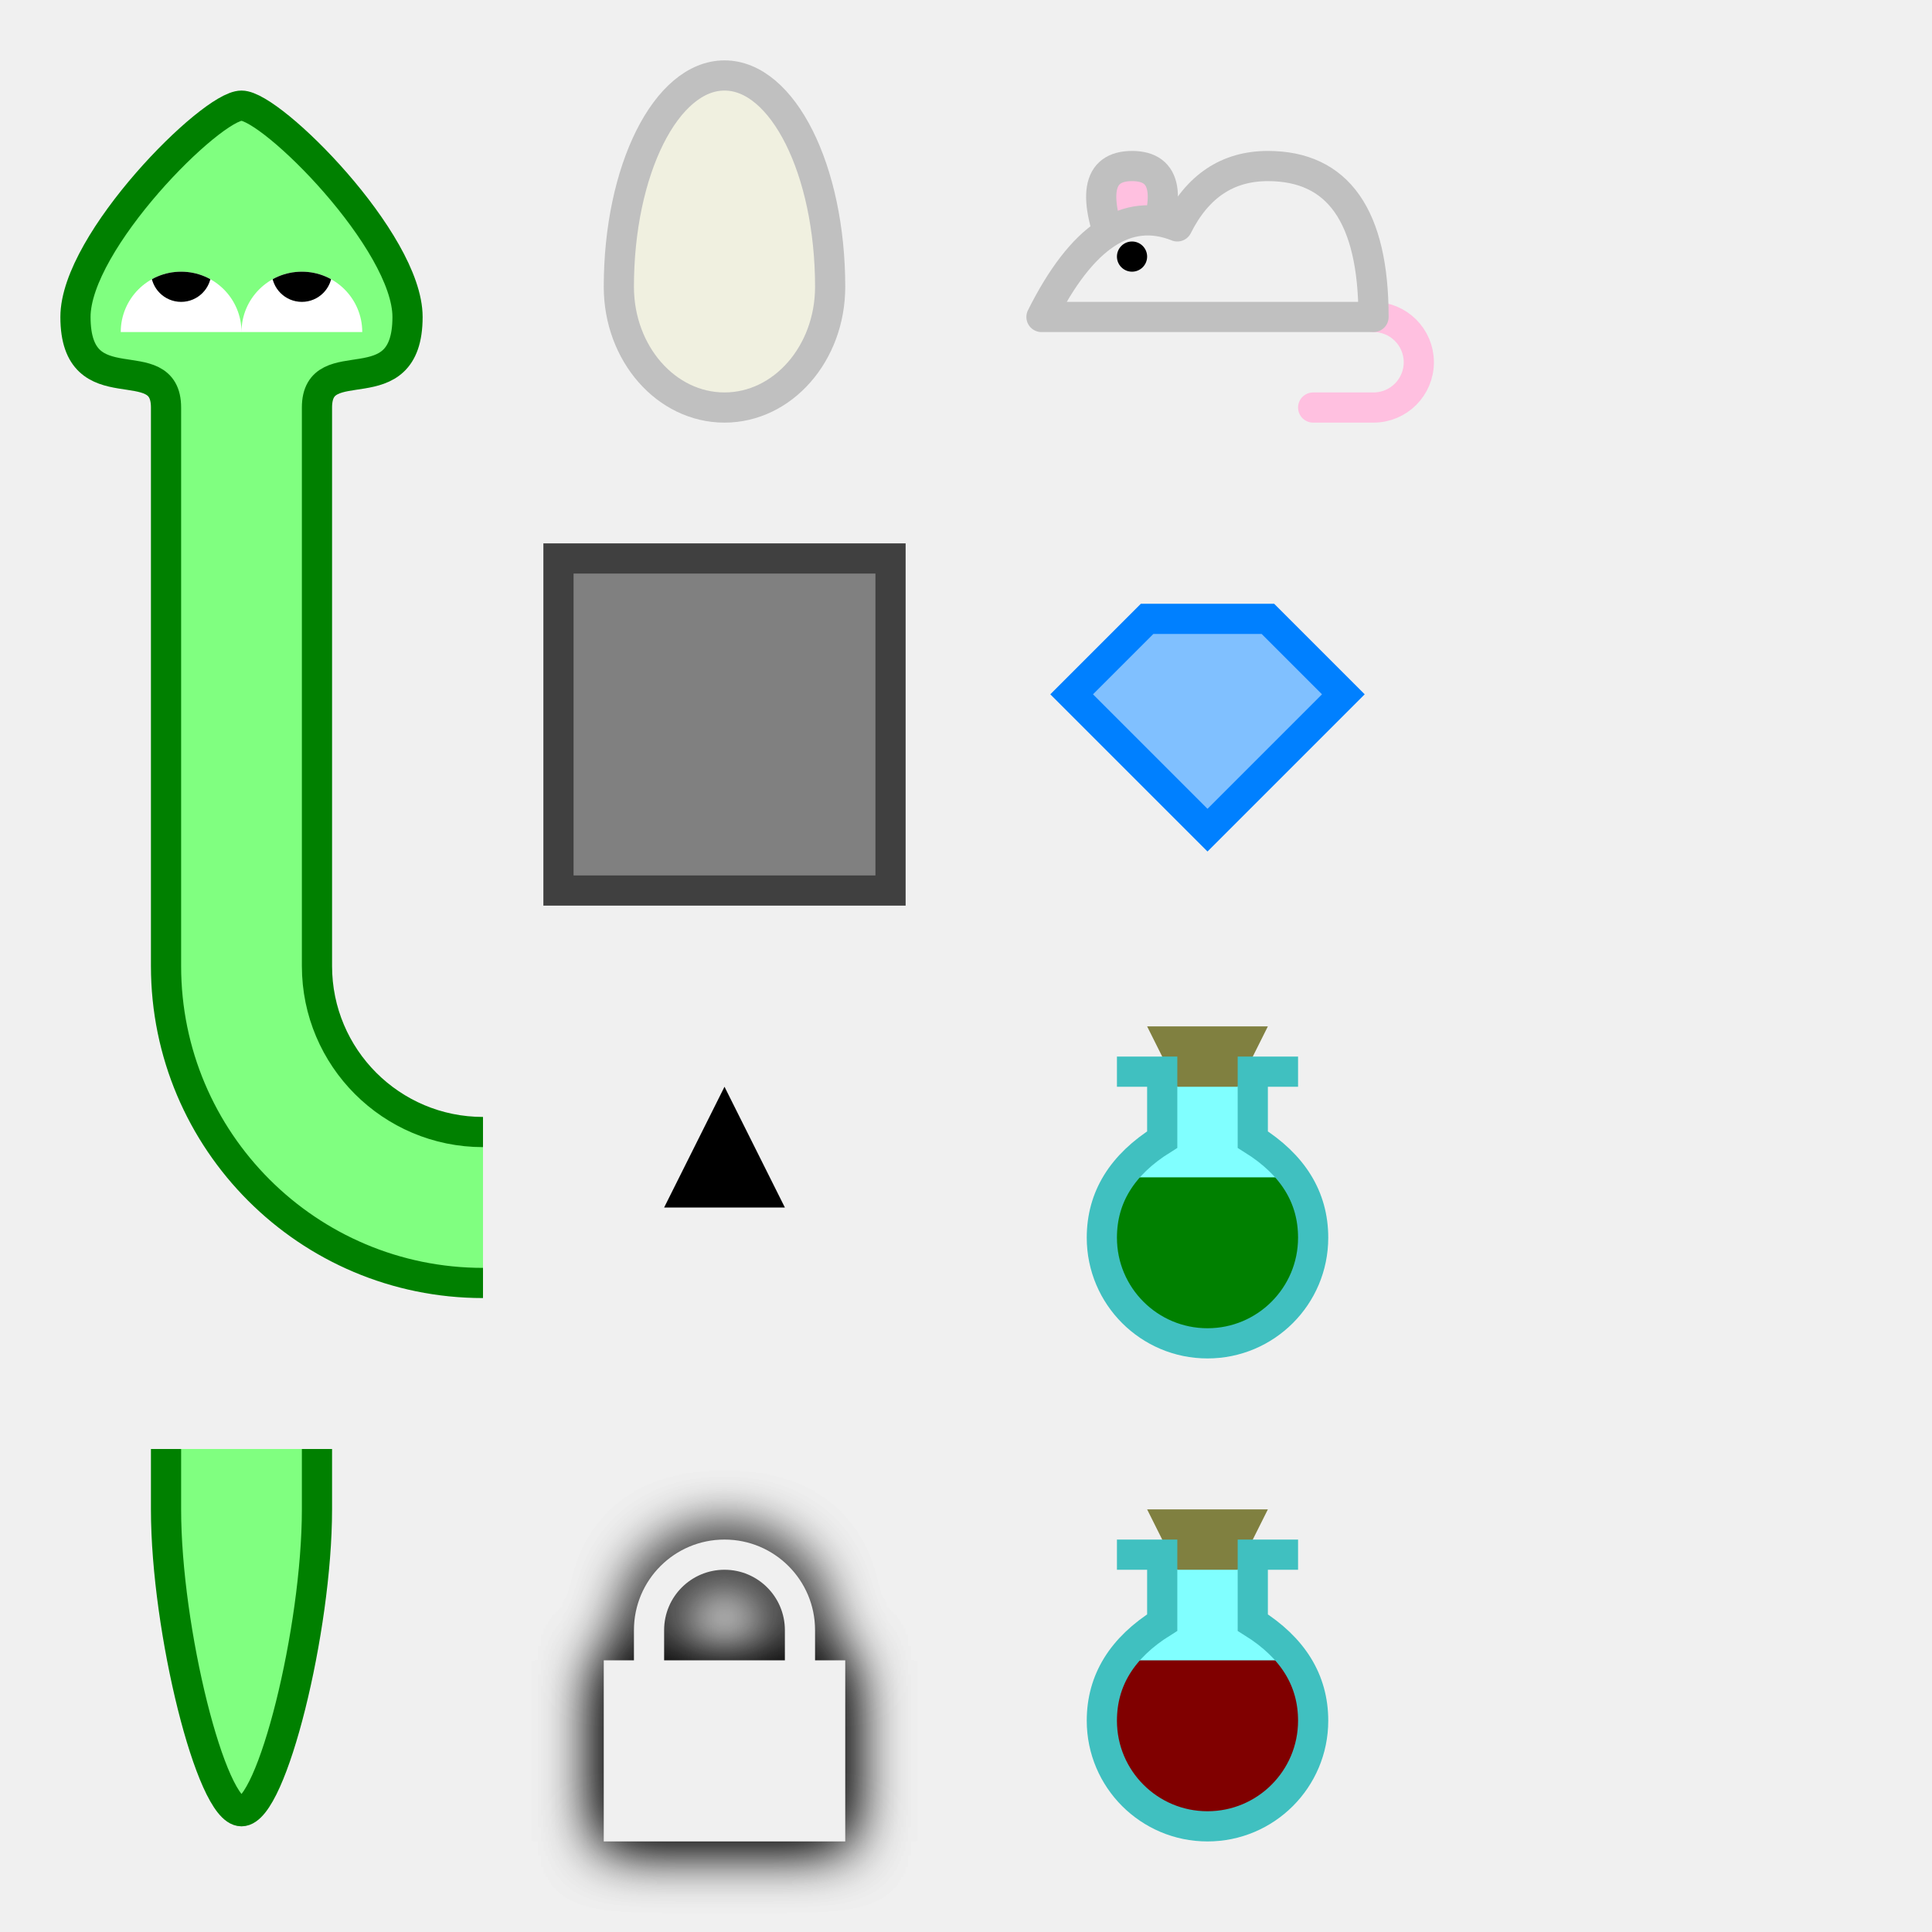
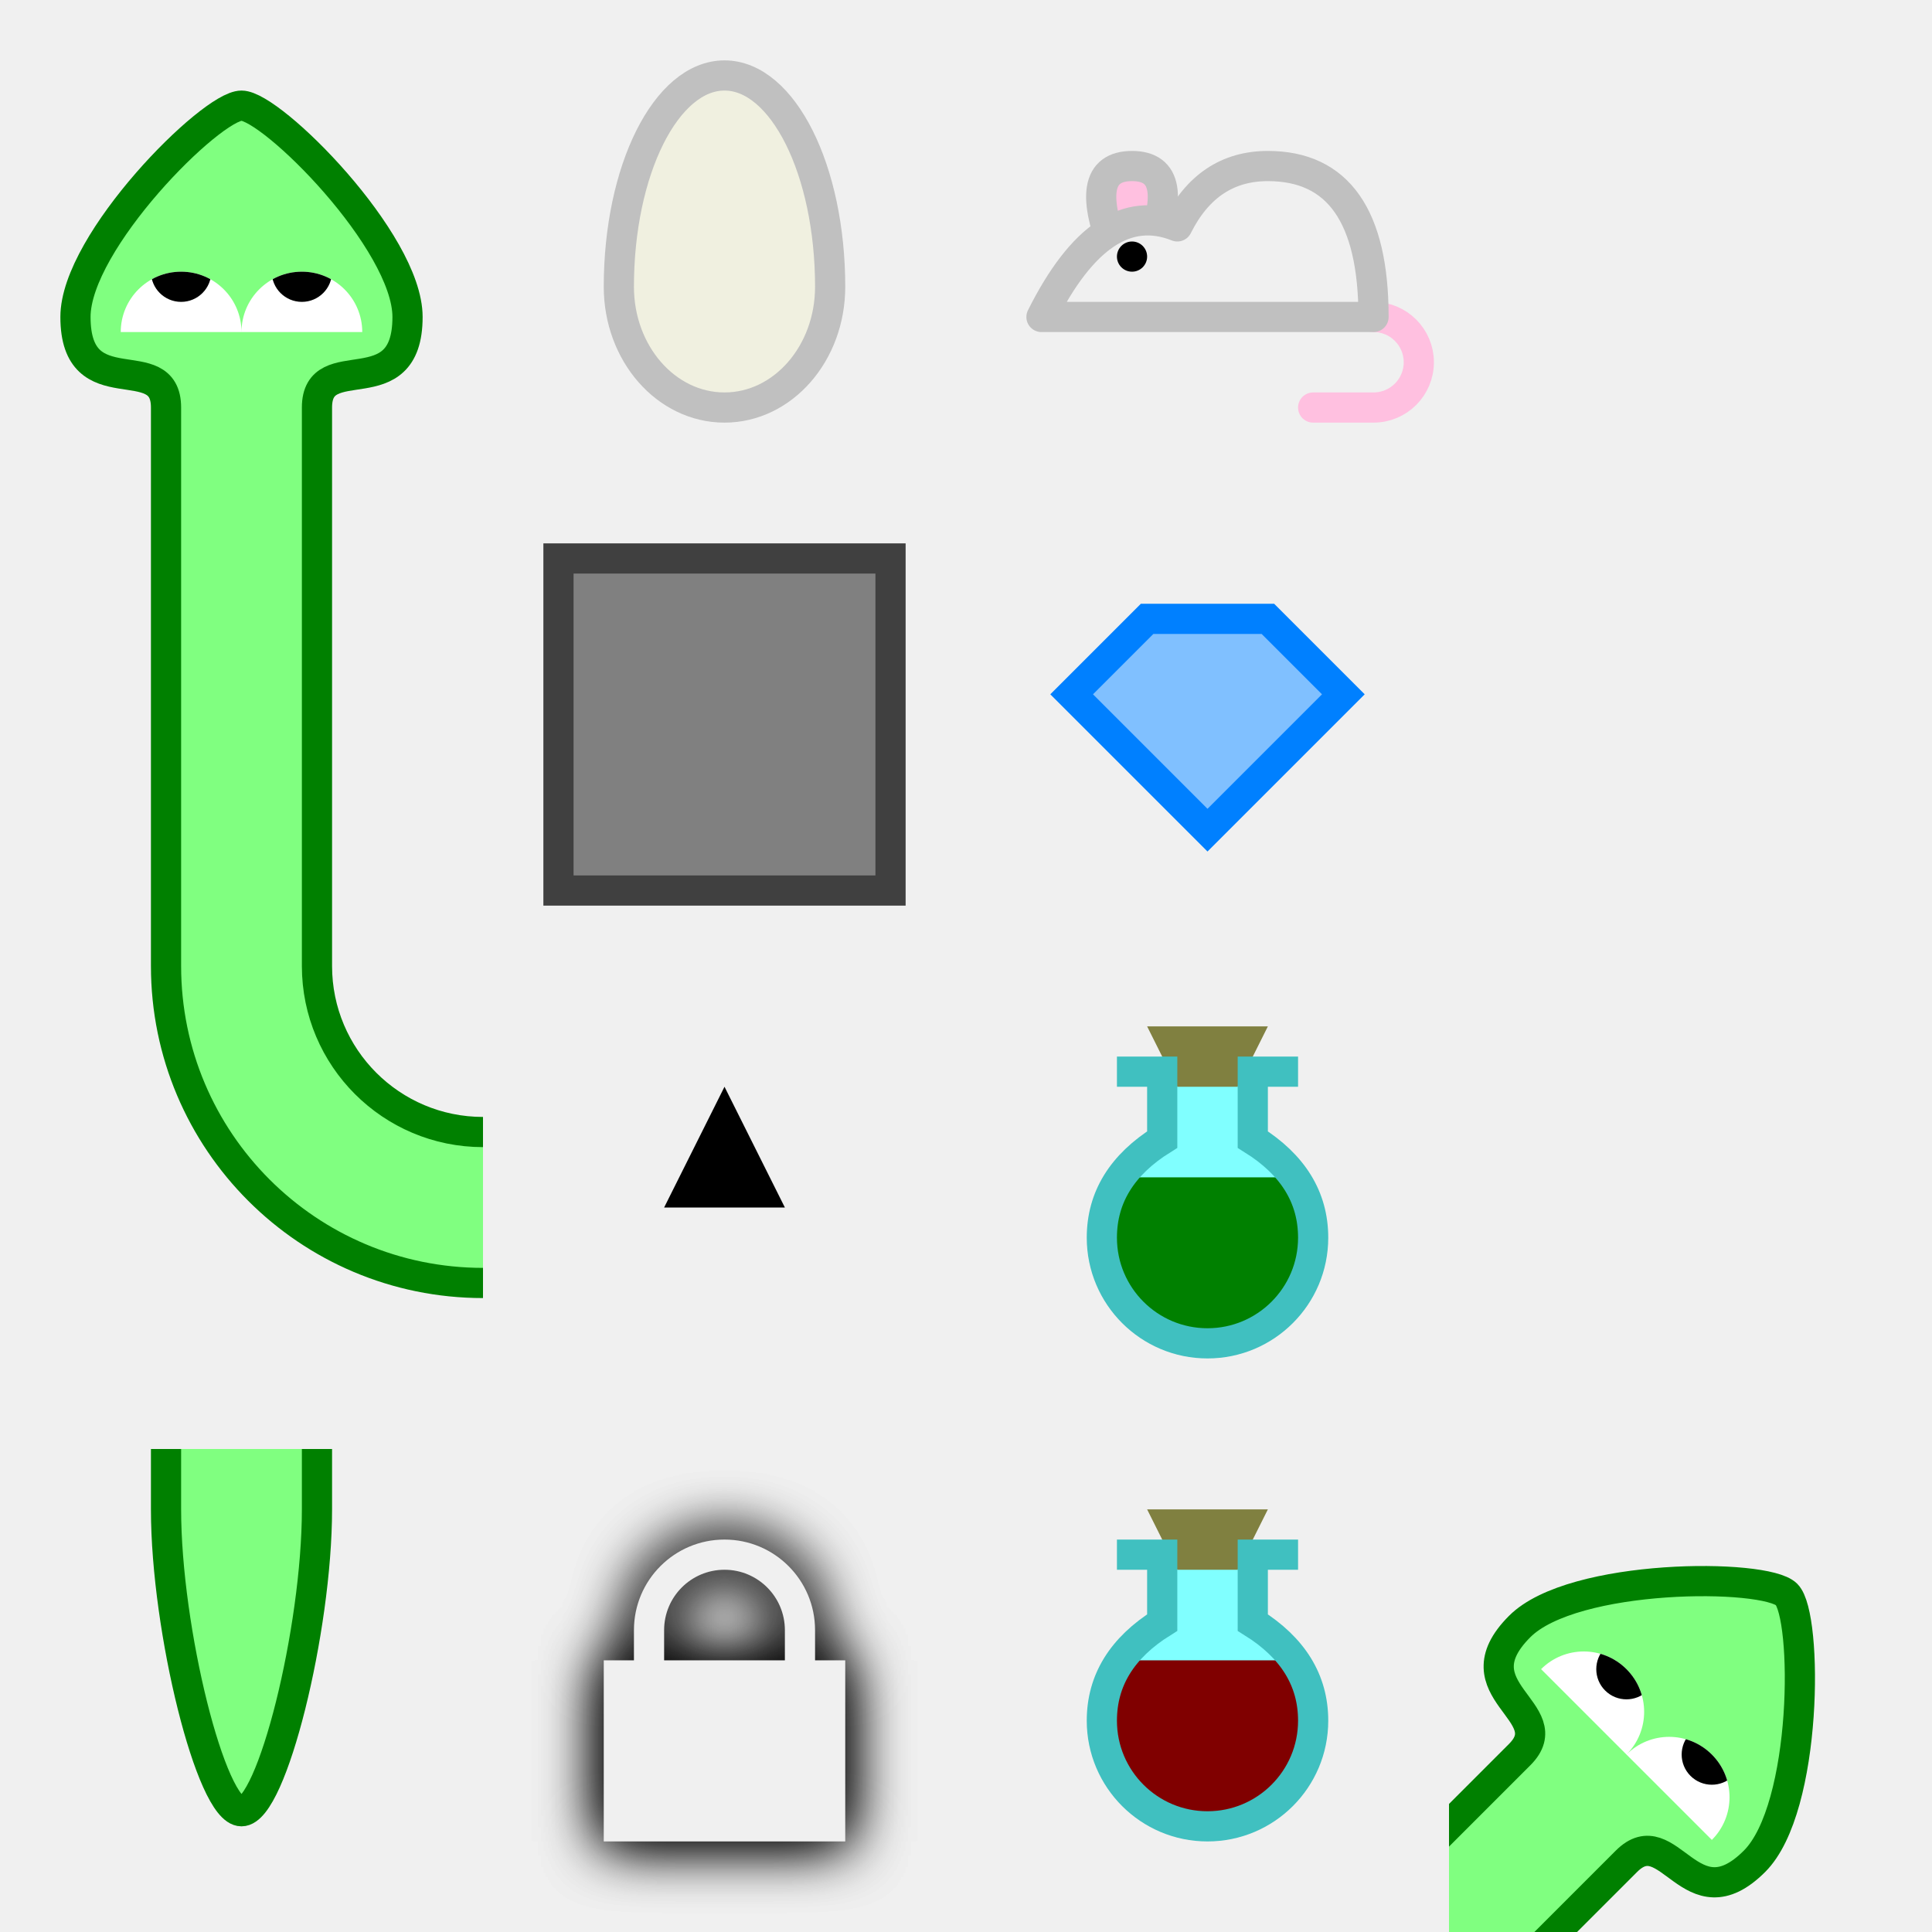
<svg xmlns="http://www.w3.org/2000/svg" xmlns:xlink="http://www.w3.org/1999/xlink" version="1.0" viewBox="0,0 128,128">
  <defs>
+     <clipPath id="cell-clip">
+       <rect x="-16" y="-16" width="32" height="32" />
+     </clipPath>
    <clipPath id="snake-eye-clip">
      <path d="M 0,6 H -8 A 4,4 0 0,1 0,6 M 0,6 H 8 A 4,4 0 0,0 0,6" />
    </clipPath>
    <clipPath id="potion-clip">
      <rect x="-7" y="-2" width="14" height="11" />
    </clipPath>
    <g id="potion-template">
      <path d="M -3,-9 V -4.5 Q -7,-2 -7,2 A 7,7 0 0,0 7,2                   Q 7,-2 3,-4.5 V -9" fill="#80ffff" />
      <path d="M -4,-12 L -2,-8 L 2,-8 L 4,-12 Z" fill="#808040" />
      <circle cx="0" cy="2" r="7" clip-path="url(#potion-clip)" />
      <path d="M -6,-9 H -3 V -4.5 Q -7,-2 -7,2 A 7,7 0 0,0 7,2                   Q 7,-2 3,-4.5 V -9 H 6" fill="none" stroke="#40c0c0" stroke-width="2" />
    </g>
    <clipPath id="leck-clip">
      <rect x="-16" y="-16" width="32" height="32" />
    </clipPath>
    <filter id="leck-filter">
      <feGaussianBlur in="SourceGraphic" stdDeviation="2" result="blurred" />
      <feComposite in="blurred" in2="blurred" operator="arithmetic" k1="-1" k2="2" result="amplified" />
      <feComposite in="SourceGraphic" in2="amplified" operator="arithmetic" k1="-1" k3="1" />
    </filter>
  </defs>
  <g id="snake" fill="#80ff80" stroke="#008000" stroke-width="2">
-     <g id="head" transform="translate(16,16)">
-       <path d="M -5,16 V 11 C -5,7 -11,11 -11,5 C -11,0 -2,-9 0,-9                 C 2,-9 11,0 11,5 C 11,11 5,7 5,11 V 16" />
+     <g id="snake-head" transform="translate(16,16)">
+       <path d="M -5,16 V 11 C -5,7 -11,11 -11,5 C -11,0 -2,-9 0,-9                   C 2,-9 11,0 11,5 C 11,11 5,7 5,11 V 16" />
      <g clip-path="url(#snake-eye-clip)" stroke="none">
        <rect x="-8" y="2" width="16" height="4" fill="white" />
        <circle cx="-4" cy="2" r="2" fill="black" />
        <circle cx="4" cy="2" r="2" fill="black" />
      </g>
    </g>
-     <g id="body" transform="translate(16,48)">
+     <g id="snake-body" transform="translate(16,48)">
      <rect x="-5" y="-16" width="10" height="32" stroke="none" />
      <path d="M -5,-16 V 16 M 5,-16 V 16" fill="none" />
    </g>
-     <g id="curve" transform="translate(16,80)">
-       <path d="M -5,-16 A 21,21 0 0,0 16,5 L 16,-5 A 11,11 0 0,1 5,-16 Z" stroke="none" />
+     <g id="snake-curve" transform="translate(16,80)">
+       <path d="M -5,-16 A 21,21 0 0,0 16,5 L 16,-5                   A 11,11 0 0,1 5,-16 Z" stroke="none" />
      <path d="M -5,-16 A 21,21 0 0,0 16,5 M 5,-16 A 11,11 0 0,0 16,-5" fill="none" />
    </g>
-     <g id="tail" transform="translate(16,112)">
-       <path d="M -5,-16 V -12 C -5,-4 -2,8 0,8 C 2,8 5,-4 5,-12 V -16" />
+     <g id="snake-tail" transform="translate(16,112)">
+       <path d="M -5,-16 V -12 C -5,-4 -2,8 0,8 C 2,8 5,-4 5,-12                   V -16" />
    </g>
  </g>
  <g id="egg" transform="translate(48,16)">
    <path d="M -7,3 A 7,14 0 0,1 7,3 A 7,8 0 0,1 -7,3 Z" fill="#f0f0e0" stroke="#c0c0c0" stroke-width="2" />
  </g>
  <g id="obstacle" transform="translate(48,48)">
    <rect x="-11" y="-11" width="22" height="22" fill="#808080" stroke="#404040" stroke-width="2" />
  </g>
  <g id="arrow" transform="translate(48,80)">
    <path d="M 0,-8 L 4,0 L -4,0 Z" />
  </g>
  <g id="leck" transform="translate(48,112)">
    <g clip-path="url(#leck-clip)" filter="url(#leck-filter)">
      <rect x="-16" y="-16" width="32" height="32" opacity="0" />
      <path d="M -8,10 V -2 H -6 V -4 A 6,6 0 0,1 6,-4 V -2 H 8 V 10 Z                   M -4,-2 H 4 V -4 A 4,4 0 0,0 -4,-4 Z" />
    </g>
  </g>
  <g id="mouse" transform="translate(80,16)">
    <path d="M -6,1 Q -8.5,-5 -5,-5 Q -1.5,-5 -4,1" fill="#ffc0e0" stroke="#c0c0c0" stroke-width="2" />
    <path d="M 11,5 A 2,2 0 0,1 11,11 L 7,11" fill="none" stroke="#ffc0e0" stroke-width="2" stroke-linecap="round" />
    <path d="M -11,5 Q -7,-3 -2,-1 Q 0,-5 4,-5 Q 11,-5 11,5 Z" fill="#f0f0f0" stroke="#c0c0c0" stroke-width="2" stroke-linejoin="round" />
    <circle cx="-5" cy="1" r="1" fill="black" />
  </g>
  <g id="gem" transform="translate(80,48)">
    <path d="M 0,7 L 9,-2 L 4,-7 L -4,-7 L -9,-2 Z" fill="#80c0ff" stroke="#0080ff" stroke-width="2" />
  </g>
  <g id="potion-green" transform="translate(80,80)">
-     <use xlink:href="#potion-template" x="0" y="0" fill="#008000" />
+     <use xlink:href="#potion-template" fill="#008000" />
  </g>
  <g id="potion-red" transform="translate(80,112)">
-     <use xlink:href="#potion-template" x="0" y="0" fill="#800000" />
+     <use xlink:href="#potion-template" fill="#800000" />
+   </g>
+   <g id="favicon" transform="translate(112,112)">
+     <g clip-path="url(#cell-clip)">
+       <g transform="rotate(45)" fill="#80ff80" stroke="#008000" stroke-width="2">
+         <path d="M -5,24 V 11 C -5,7 -11,11 -11,5 C -11,0 -2,-9 0,-9                       C 2,-9 11,0 11,5 C 11,11 5,7 5,11 V 24" />
+         <g clip-path="url(#snake-eye-clip)" stroke="none">
+           <rect x="-8" y="2" width="16" height="4" fill="white" />
+           <circle cx="-4" cy="2" r="2" fill="black" />
+           <circle cx="4" cy="2" r="2" fill="black" />
+         </g>
+       </g>
+     </g>
  </g>
</svg>
